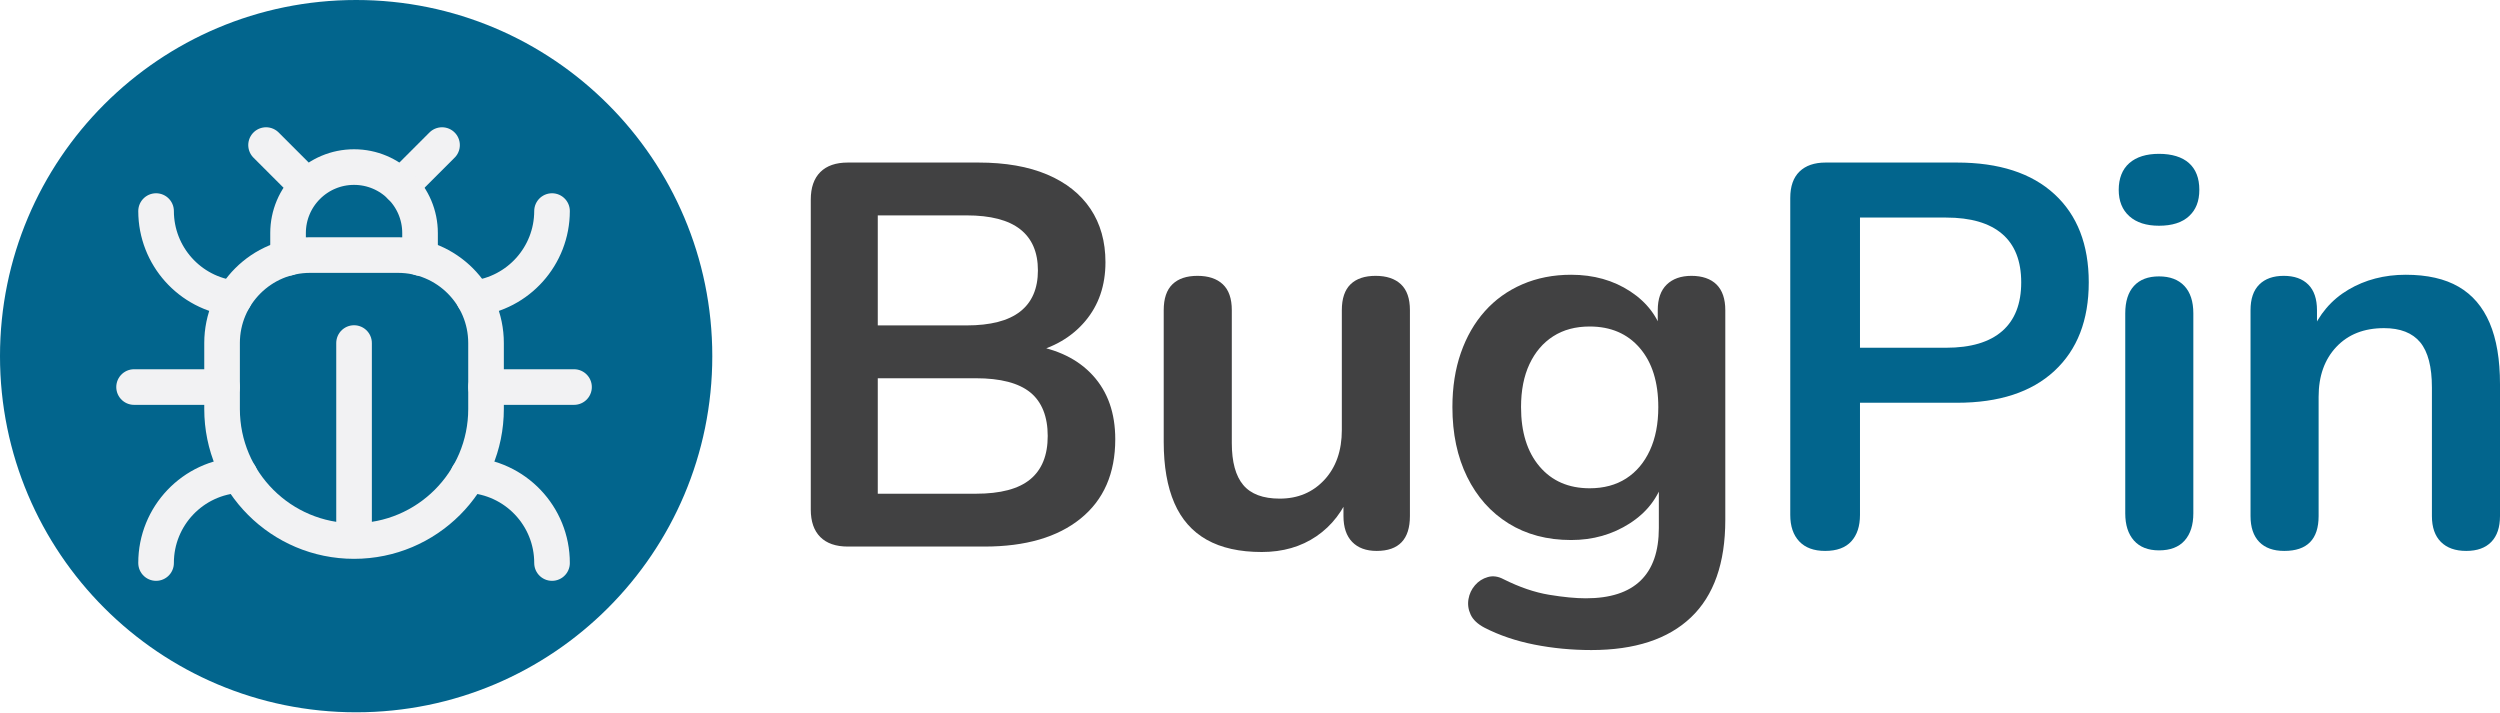
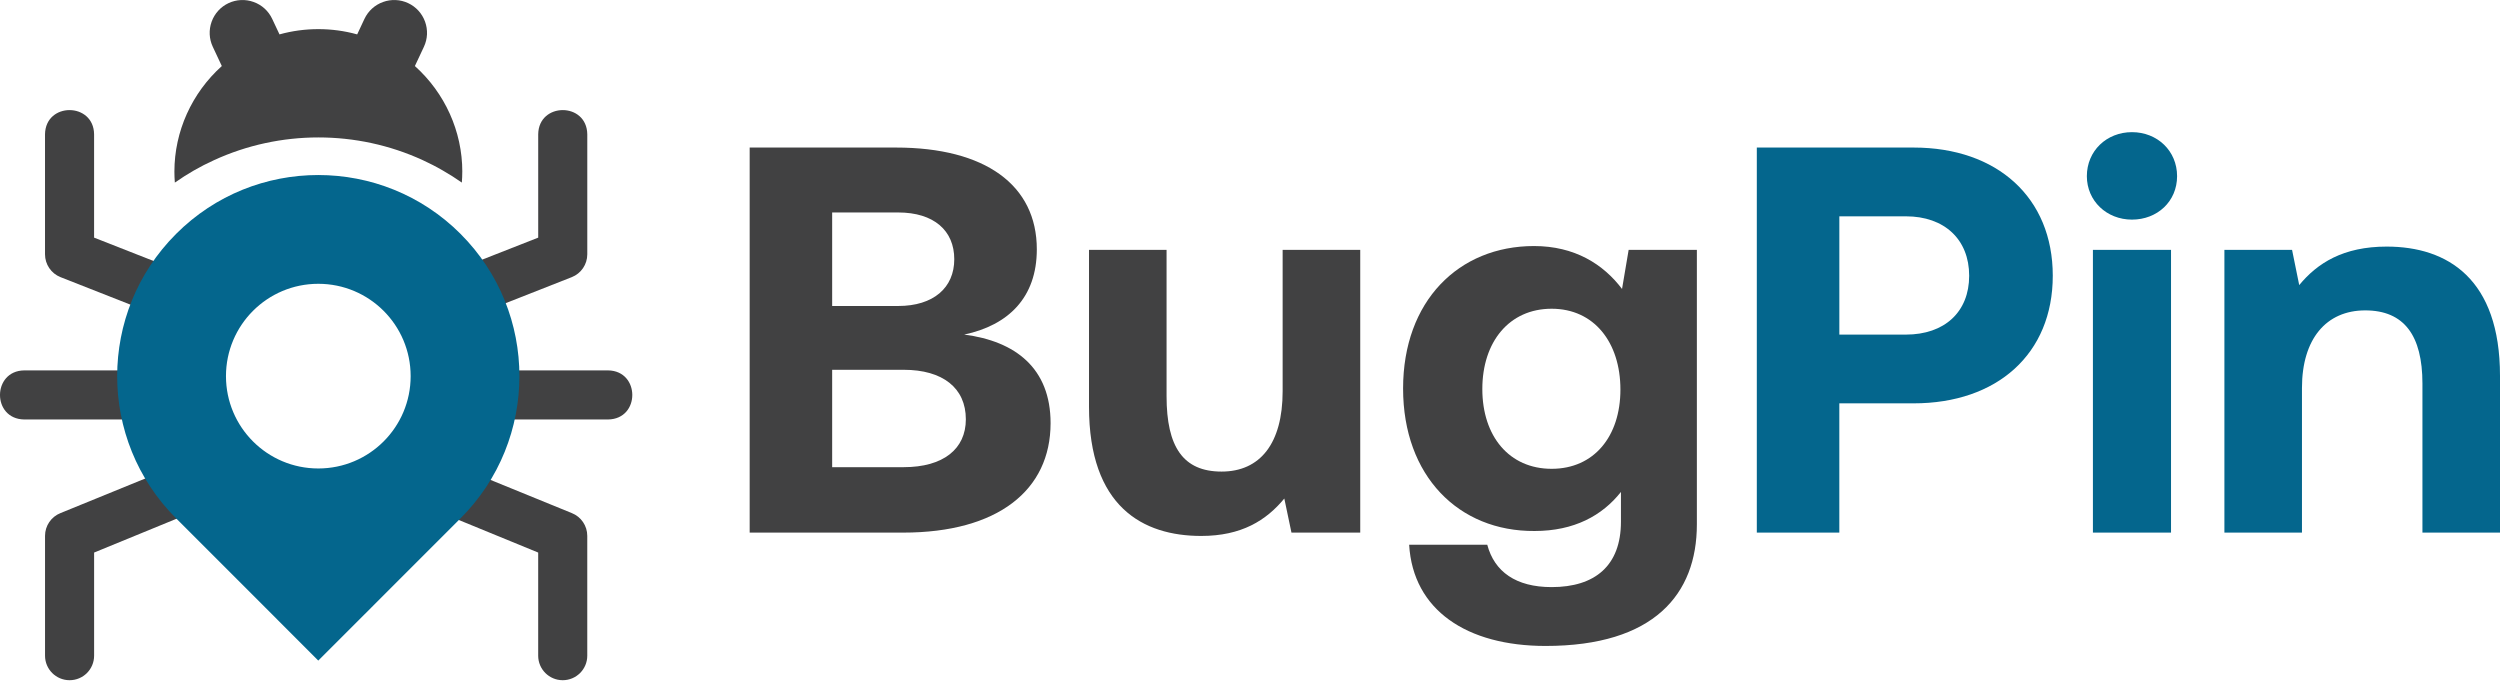
- <svg xmlns="http://www.w3.org/2000/svg" id="b" viewBox="0 0 1193.33 340">
-   <g id="c">
-     <path d="M404.69,260.89c-5.72,0-10.1-1.52-13.13-4.55-3.04-3.03-4.55-7.41-4.55-13.13V95.27c0-5.72,1.52-10.1,4.55-13.13s7.41-4.55,13.13-4.55h62.4c12.83,0,23.75,1.91,32.76,5.72,9.01,3.82,15.9,9.28,20.67,16.38,4.76,7.11,7.15,15.6,7.15,25.48,0,11.09-3.21,20.46-9.62,28.08-6.41,7.63-15.17,12.74-26.26,15.34v-3.9c12.83,1.91,22.79,6.76,29.9,14.56,7.11,7.8,10.66,17.94,10.66,30.42,0,16.29-5.5,28.91-16.51,37.83-11.01,8.93-26.3,13.39-45.89,13.39h-65.26ZM418.99,155.33h42.38c11.44,0,19.98-2.21,25.61-6.63,5.63-4.42,8.45-10.96,8.45-19.63s-2.82-15.21-8.45-19.63c-5.63-4.42-14.17-6.63-25.61-6.63h-42.38v52.52ZM418.99,235.67h46.8c11.79,0,20.45-2.29,26-6.89,5.55-4.59,8.32-11.48,8.32-20.67s-2.77-16.29-8.32-20.8c-5.55-4.5-14.21-6.76-26-6.76h-46.8v55.12Z" fill="#414142" />
-     <path d="M602.28,263.49c-10.57,0-19.33-1.95-26.26-5.85-6.93-3.9-12.09-9.75-15.47-17.55-3.38-7.8-5.07-17.51-5.07-29.12v-62.92c0-5.54,1.38-9.66,4.16-12.35,2.77-2.69,6.76-4.03,11.96-4.03s9.23,1.34,12.09,4.03c2.86,2.69,4.29,6.8,4.29,12.35v63.44c0,9.01,1.82,15.69,5.46,20.02,3.64,4.33,9.45,6.5,17.42,6.5,8.67,0,15.77-2.99,21.32-8.97,5.54-5.98,8.32-13.91,8.32-23.79v-57.2c0-5.54,1.39-9.66,4.16-12.35,2.77-2.69,6.76-4.03,11.96-4.03s9.23,1.34,12.09,4.03c2.86,2.69,4.29,6.8,4.29,12.35v98.28c0,11.09-5.29,16.64-15.86,16.64-5.03,0-8.93-1.43-11.7-4.29-2.77-2.86-4.16-6.98-4.16-12.35v-19.76l3.64,7.8c-3.64,9.36-9.14,16.55-16.51,21.58-7.37,5.03-16.08,7.54-26.13,7.54Z" fill="#414142" />
-     <path d="M759.58,310.29c-9.36,0-18.42-.87-27.17-2.6-8.75-1.73-16.68-4.42-23.79-8.06-3.29-1.73-5.5-3.81-6.63-6.24-1.13-2.43-1.47-4.9-1.04-7.41.43-2.51,1.47-4.72,3.12-6.63,1.65-1.91,3.68-3.21,6.11-3.9,2.42-.7,4.94-.35,7.54,1.04,7.62,3.81,14.86,6.28,21.71,7.41,6.84,1.13,12.7,1.69,17.55,1.69,11.61,0,20.32-2.82,26.13-8.45,5.81-5.63,8.71-14,8.71-25.09v-23.4h2.34c-2.6,8.84-8.02,15.91-16.25,21.19-8.23,5.29-17.55,7.93-27.95,7.93-11.44,0-21.41-2.64-29.9-7.93-8.5-5.29-15.08-12.7-19.76-22.23-4.68-9.53-7.02-20.62-7.02-33.28,0-9.53,1.34-18.16,4.03-25.87,2.69-7.71,6.5-14.34,11.44-19.89,4.94-5.55,10.92-9.83,17.94-12.87,7.02-3.03,14.78-4.55,23.27-4.55,10.75,0,20.15,2.65,28.21,7.93,8.06,5.29,13.3,12.26,15.73,20.93l-2.6,6.5v-18.46c0-5.37,1.43-9.45,4.29-12.22,2.86-2.77,6.8-4.16,11.83-4.16s9.19,1.39,11.96,4.16c2.77,2.77,4.16,6.85,4.16,12.22v100.1c0,20.63-5.46,36.14-16.38,46.54s-26.78,15.6-47.58,15.6ZM758.8,233.07c6.76,0,12.56-1.56,17.42-4.68,4.85-3.12,8.62-7.58,11.31-13.39,2.69-5.81,4.03-12.7,4.03-20.67,0-11.96-2.95-21.36-8.84-28.21-5.89-6.85-13.87-10.27-23.92-10.27-6.76,0-12.57,1.56-17.42,4.68-4.86,3.12-8.62,7.54-11.31,13.26-2.69,5.72-4.03,12.57-4.03,20.54,0,11.96,2.95,21.41,8.84,28.34,5.89,6.93,13.87,10.4,23.92,10.4Z" fill="#414142" />
-     <path d="M871.19,262.97c-5.38,0-9.49-1.52-12.35-4.55-2.86-3.03-4.29-7.24-4.29-12.61V94.49c0-5.55,1.47-9.75,4.42-12.61,2.95-2.86,7.1-4.29,12.48-4.29h62.66c20.11,0,35.62,5.03,46.54,15.08,10.92,10.05,16.38,24.09,16.38,42.12s-5.46,32.11-16.38,42.25c-10.92,10.14-26.43,15.21-46.54,15.21h-46.28v53.56c0,5.38-1.39,9.58-4.16,12.61-2.77,3.03-6.93,4.55-12.48,4.55ZM887.83,165.99h41.08c11.79,0,20.71-2.64,26.78-7.93,6.07-5.29,9.1-13.04,9.1-23.27s-3.03-17.94-9.1-23.14c-6.07-5.2-15-7.8-26.78-7.8h-41.08v62.14Z" fill="#02658d" />
-     <path d="M1030.57,107.75c-6.07,0-10.79-1.52-14.17-4.55-3.38-3.03-5.07-7.24-5.07-12.61s1.69-9.79,5.07-12.74c3.38-2.95,8.1-4.42,14.17-4.42s11.01,1.47,14.3,4.42c3.29,2.95,4.94,7.2,4.94,12.74s-1.65,9.58-4.94,12.61c-3.29,3.03-8.06,4.55-14.3,4.55ZM1030.57,262.71c-5.2,0-9.19-1.56-11.96-4.68-2.77-3.12-4.16-7.45-4.16-13v-95.42c0-5.72,1.38-10.1,4.16-13.13,2.77-3.03,6.76-4.55,11.96-4.55s9.23,1.52,12.09,4.55c2.86,3.04,4.29,7.41,4.29,13.13v95.42c0,5.55-1.39,9.88-4.16,13-2.78,3.12-6.85,4.68-12.22,4.68Z" fill="#02658d" />
-     <path d="M1090.37,262.97c-5.2,0-9.19-1.43-11.96-4.29-2.77-2.86-4.16-6.98-4.16-12.35v-98.28c0-5.37,1.38-9.45,4.16-12.22,2.77-2.77,6.67-4.16,11.7-4.16s8.93,1.39,11.7,4.16c2.77,2.77,4.16,6.85,4.16,12.22v17.68l-2.86-6.5c3.81-9.18,9.75-16.16,17.81-20.93,8.06-4.77,17.2-7.15,27.43-7.15s18.63,1.91,25.22,5.72c6.59,3.81,11.53,9.58,14.82,17.29,3.29,7.71,4.94,17.46,4.94,29.25v62.92c0,5.37-1.39,9.49-4.16,12.35-2.78,2.86-6.76,4.29-11.96,4.29s-9.23-1.43-12.09-4.29c-2.86-2.86-4.29-6.98-4.29-12.35v-61.36c0-9.88-1.87-17.07-5.59-21.58-3.73-4.5-9.49-6.76-17.29-6.76-9.53,0-17.12,2.99-22.75,8.97-5.63,5.98-8.45,13.91-8.45,23.79v56.94c0,11.09-5.46,16.64-16.38,16.64Z" fill="#02658d" />
-   </g>
-   <g id="d">
-     <circle id="e" cx="170" cy="170" r="170" fill="#02658d" />
-     <g id="f">
-       <path d="M169,258.25v-94.5M190,121.75c23.2,0,42,18.8,42,42v31.5c0,34.79-28.21,63-63,63s-63-28.21-63-63v-31.5c0-23.2,18.8-42,42-42h42ZM191.26,88.99l19.74-19.74" fill="none" stroke="#f2f2f3" stroke-linecap="round" stroke-linejoin="round" stroke-width="17" />
-       <path d="M263.5,268.75c.03-22.44-17.59-40.93-40-42M263.5,100.75c-.02,21.35-16.06,39.28-37.27,41.69M274,184.75h-42M74.5,268.75c-.03-22.44,17.59-40.93,40-42M74.5,100.75c.02,21.35,16.06,39.28,37.28,41.69M106,184.75h-42M127,69.25l19.74,19.74M137.5,123.12v-11.87c0-17.4,14.1-31.5,31.5-31.5s31.5,14.1,31.5,31.5v11.87" fill="none" stroke="#f2f2f3" stroke-linecap="round" stroke-linejoin="round" stroke-width="17" />
-     </g>
-   </g>
+ <svg xmlns="http://www.w3.org/2000/svg" id="b" viewBox="0 0 1191.96 324.31">
+   <path d="M220.41,81.83c0,1.74-.08,3.48-.21,5.22-2.95-2.06-5.97-3.99-9.08-5.76-3.13-1.82-6.35-3.46-9.59-4.95-31.5-14.44-68.03-14.41-99.5.03-3.27,1.47-6.48,3.13-9.62,4.93-3.08,1.77-6.11,3.7-9.05,5.76-.13-1.74-.21-3.48-.21-5.22,0-19.23,8.33-37.52,22.61-50.35l-4.31-9.19c-1.77-3.78-1.96-8.03-.54-11.97,1.42-3.91,4.29-7.07,8.06-8.84,3.8-1.77,8.03-1.96,11.97-.54,3.94,1.42,7.07,4.29,8.84,8.06l3.48,7.39c12-3.35,25.04-3.35,37.04,0l3.46-7.39c1.79-3.78,4.93-6.64,8.87-8.06,3.91-1.42,8.17-1.23,11.97.54,3.78,1.77,6.64,4.93,8.06,8.84,1.42,3.94,1.23,8.2-.54,11.97l-4.31,9.19c14.28,12.83,22.61,31.12,22.61,50.35Z" fill="#414142" />
+   <path d="M94.87,217.71v-.02l-66,26.93c-4.47,1.76-7.4,6.07-7.4,10.87v57.13c0,6.46,5.23,11.69,11.71,11.69s11.69-5.23,11.69-11.69v-49.17l56.02-22.98-6.01-22.76Z" fill="#414142" />
+   <path d="M44.86,113.3v-49.28c-.18-15.32-23.17-15.42-23.4,0v57.23c0,4.8,2.93,9.13,7.4,10.89l51.77,20.37,11.31-20.72-47.08-18.49Z" fill="#414142" />
+   <path d="M11.52,176.6c-15.28.21-15.44,23.15,0,23.4h70.44v-23.4H11.52Z" fill="#414142" />
+   <path d="M206.6,217.71v-.02l66,26.93c4.47,1.76,7.4,6.07,7.4,10.87v57.13c0,6.46-5.23,11.69-11.71,11.69-6.46,0-11.69-5.23-11.69-11.69v-49.17s-56.02-22.98-56.02-22.98l6.01-22.76Z" fill="#414142" />
+   <path d="M256.61,113.3v-49.28c.18-15.32,23.17-15.42,23.4,0v57.23c0,4.8-2.93,9.13-7.4,10.89l-51.77,20.37-11.31-20.72,47.08-18.49Z" fill="#414142" />
+   <path d="M289.95,176.6c15.28.21,15.44,23.15,0,23.4h-70.44v-23.4h70.44Z" fill="#414142" />
+   <path d="M219.58,111.51c-18.73-18.72-43.25-28.06-67.83-28.06s-49.06,9.34-67.78,28.06c-37.47,37.48-37.47,98.19,0,135.64l42.61,42.61,25.16,25.2,25.21-25.2,13.62-13.64,28.99-28.98c18.75-18.72,28.09-43.25,28.09-67.81s-9.34-49.08-28.09-67.83ZM151.76,223.36c-24.31,0-44.02-19.7-44.02-44.02s19.7-44.03,44.02-44.03,44.03,19.7,44.03,44.03-19.7,44.02-44.03,44.02Z" fill="#04668d" />
+   <path d="M357.42,70.35h69.77c42.49,0,67.15,17.83,67.15,48.52,0,23.08-13.64,36.19-34.62,40.65,24.39,3.15,41.18,16,41.18,42.23,0,32-25.18,52.19-70.29,52.19h-73.18V70.35ZM396.76,101.3v44.59h31.47c16.79,0,26.75-8.66,26.75-22.3s-9.7-22.29-26.75-22.29h-31.47ZM396.76,176.32v46.42h34.1c18.88,0,29.64-8.66,29.64-22.82,0-14.95-11.02-23.61-29.64-23.61h-34.1Z" fill="#414142" />
+   <path d="M611.56,119.14h36.98v134.81h-32.79l-3.41-16.26c-8.66,10.49-20.46,17.84-39.61,17.84-27.8,0-53.51-13.9-53.51-61.64v-74.75h36.98v69.77c0,24.13,7.87,35.93,26.23,35.93s29.11-13.38,29.11-38.29v-67.41Z" fill="#414142" />
+   <path d="M776.52,119.14h32.52v130.88c0,33.31-20.46,57.96-72.13,57.96-37.51,0-63.21-17.05-65.05-48.26h37.24c3.41,12.85,13.64,20.2,30.69,20.2,20.72,0,33.05-10.23,33.05-31.21v-14.16c-8.92,11.28-22.29,18.62-41.18,18.62-36.2.26-62.69-26.23-62.69-67.93s26.49-67.93,62.42-67.93c19.41,0,33.05,8.66,41.97,20.46l3.15-18.62ZM772.59,185.76c0-22.56-12.59-38.56-32.79-38.56s-33.05,15.74-33.05,38.29,12.85,38.03,33.05,38.03,32.79-15.47,32.79-37.77Z" fill="#414142" />
+   <path d="M837.62,70.35h74.75c39.87,0,66.36,23.87,66.36,61.11s-26.49,60.85-66.36,60.85h-35.41v61.64h-39.34V70.35ZM876.97,103.14v56.39h31.74c18.36,0,30.16-10.75,30.16-28.06s-11.8-28.33-30.16-28.33h-31.74Z" fill="#04668d" />
+   <path d="M994.98,83.99c0-12.06,9.44-20.98,21.51-20.98s21.51,8.92,21.51,20.98-9.44,20.72-21.51,20.72-21.51-8.92-21.51-20.72ZM997.87,119.14h37.24v134.81h-37.24V119.14Z" fill="#04668d" />
+   <path d="M1191.96,179.2v74.75h-36.98v-71.08c0-22.82-8.66-34.88-27.28-34.88s-30.16,13.64-30.16,36.98v68.98h-36.98V119.14h32.26l3.41,16.79c8.66-10.49,20.98-18.36,41.7-18.36,29.11,0,54.03,15.47,54.03,61.64Z" fill="#04668d" />
</svg>
